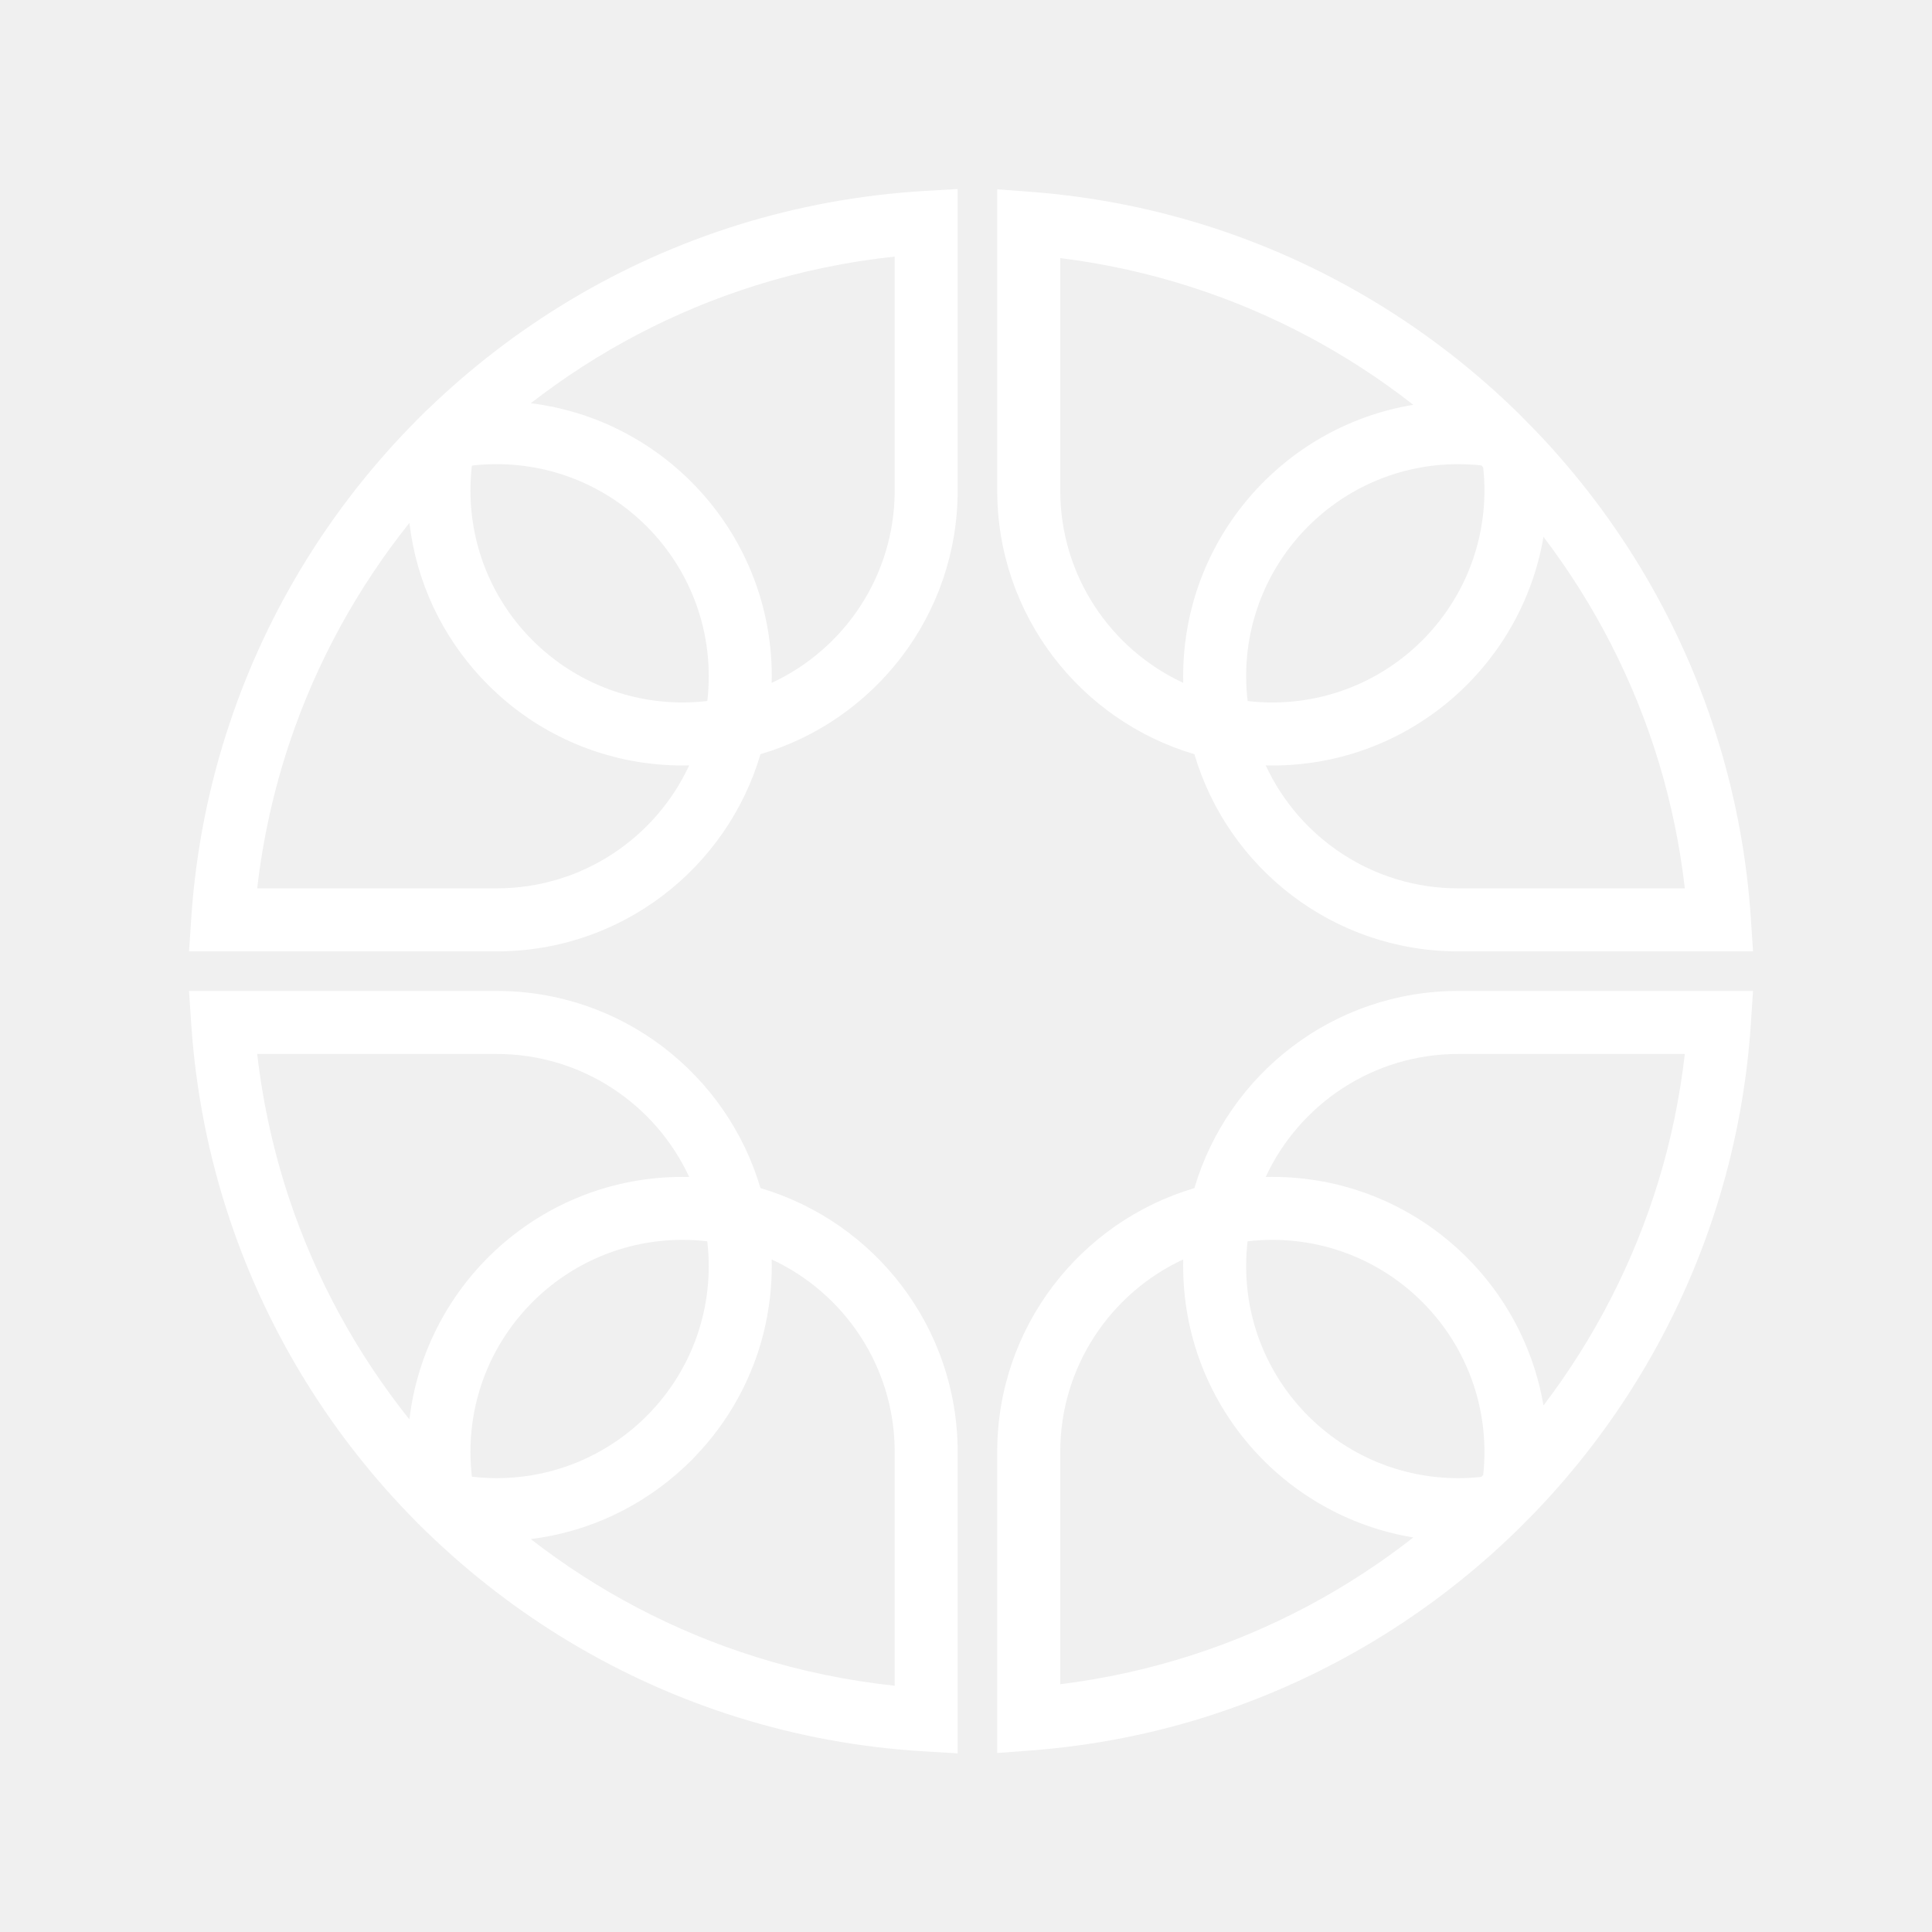
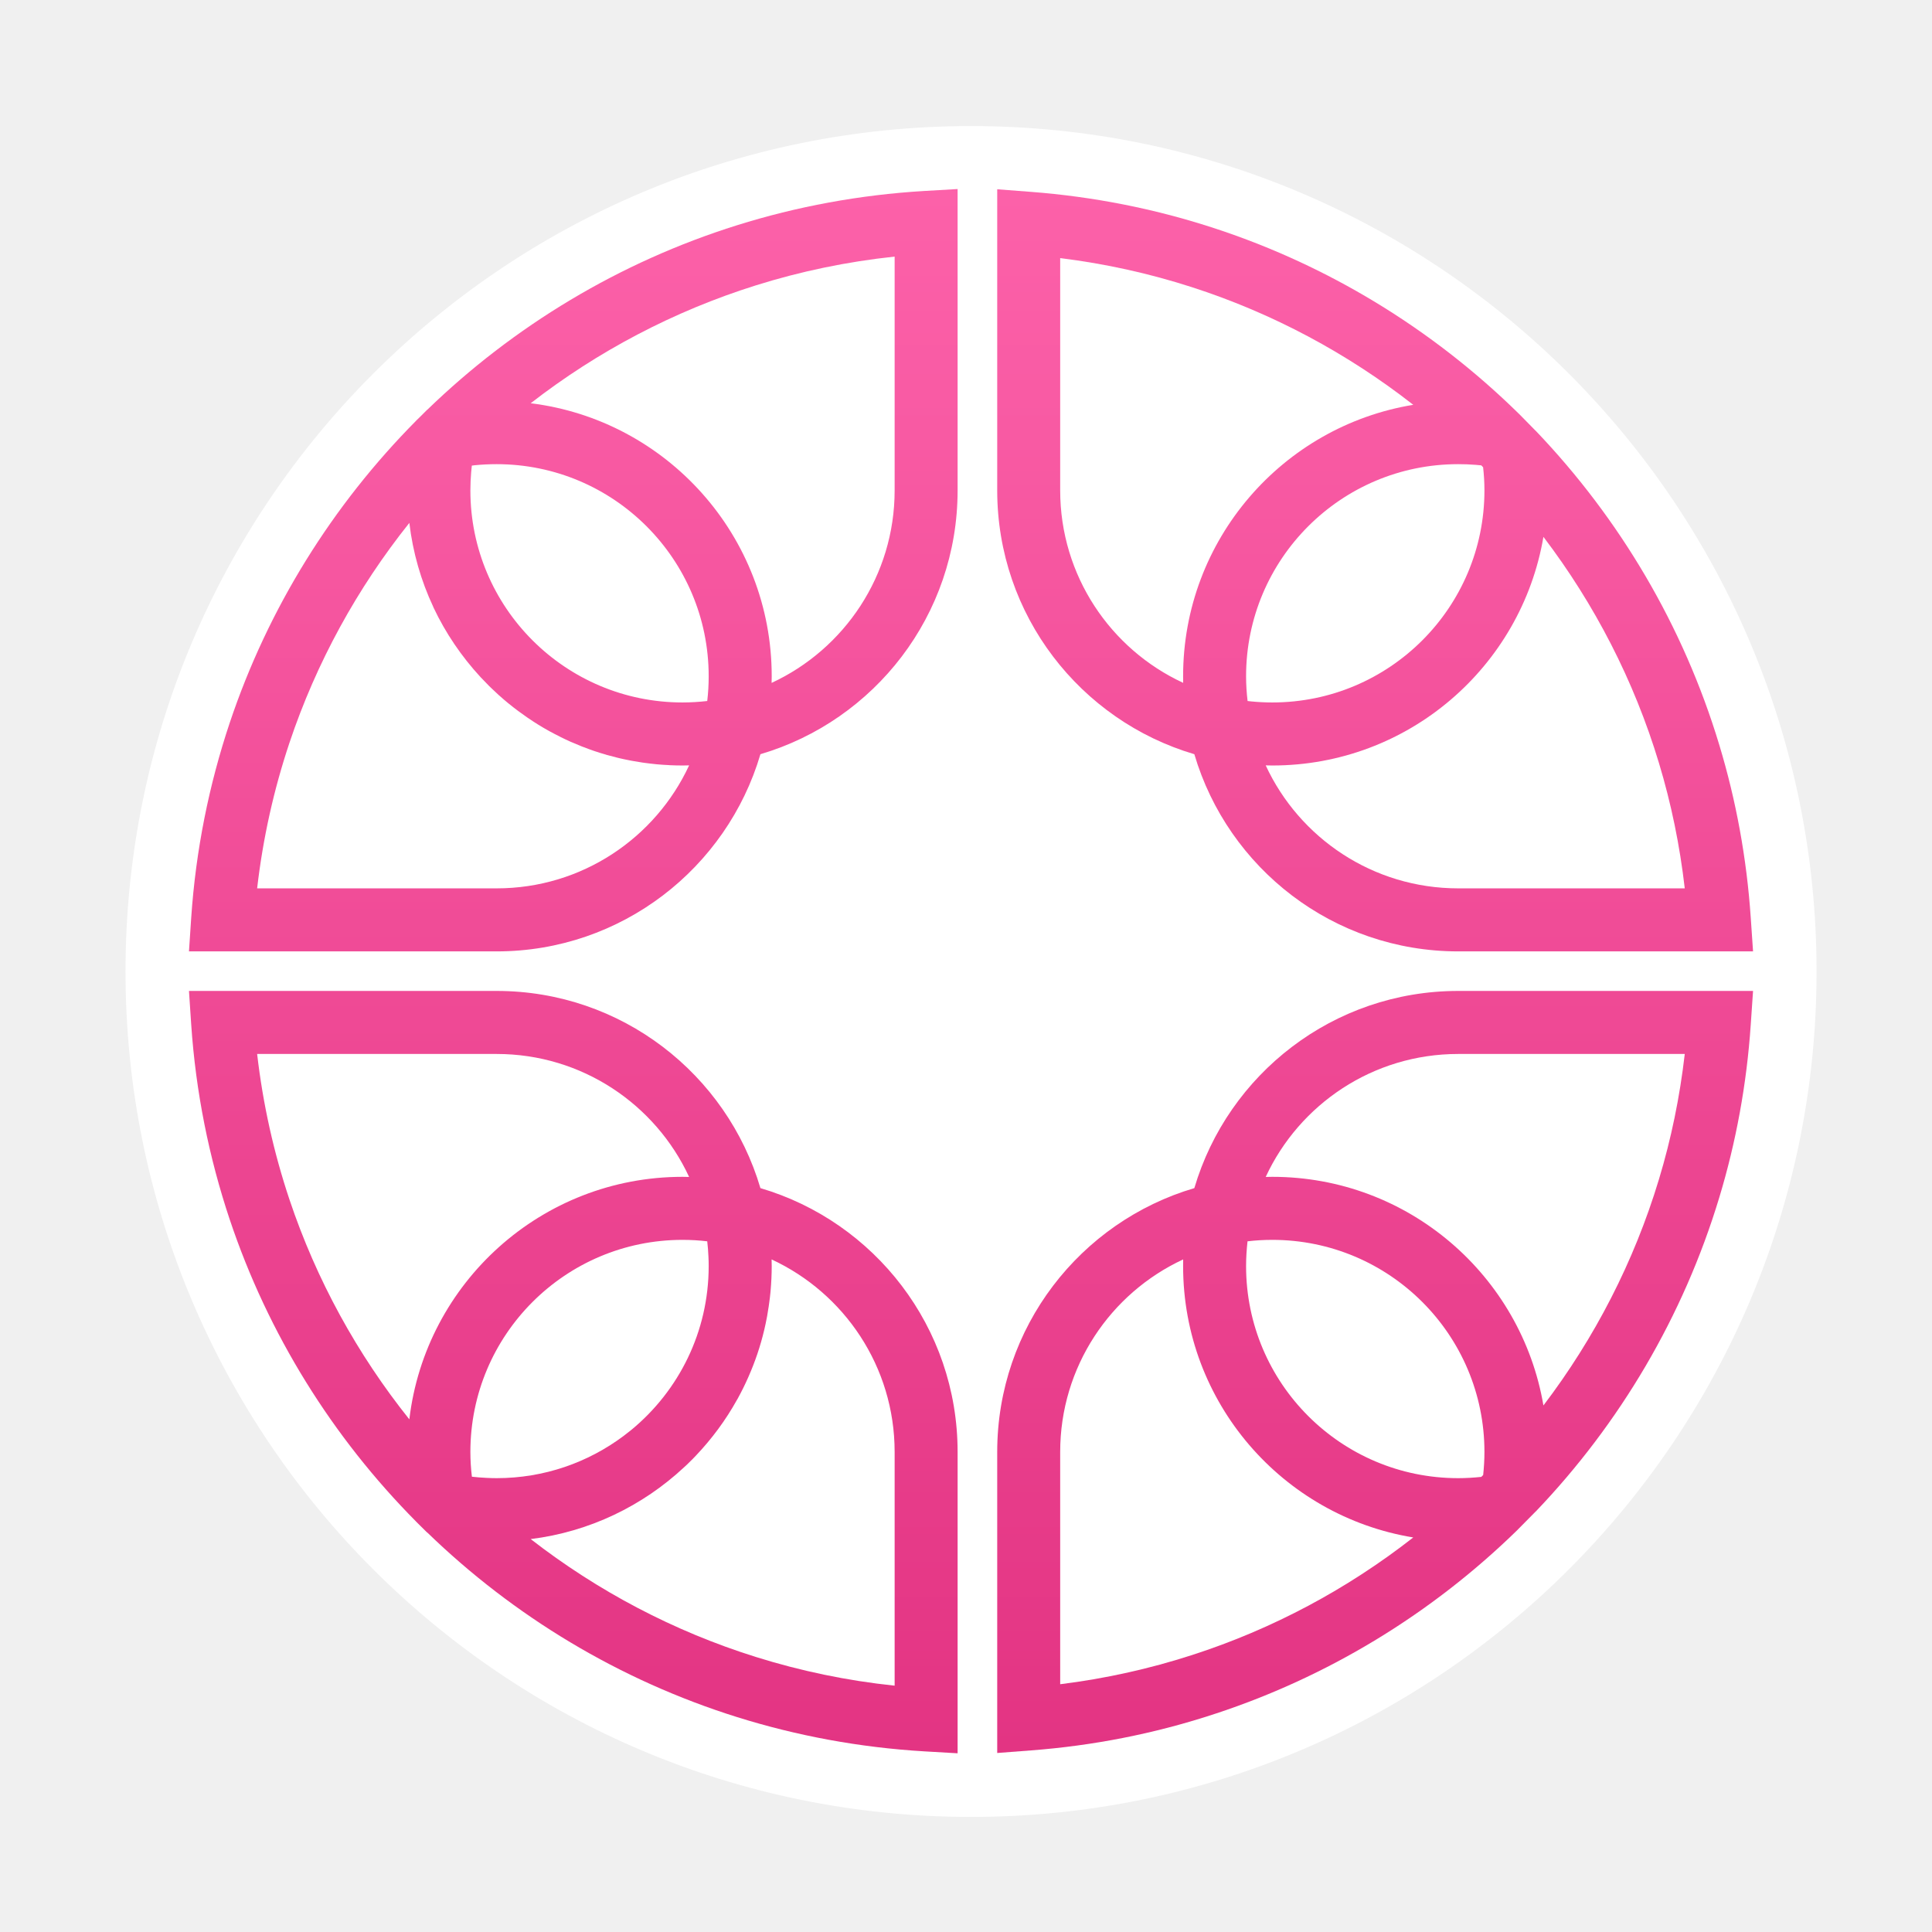
<svg xmlns="http://www.w3.org/2000/svg" width="32" height="32" viewBox="0 0 32 32" fill="none">
-   <path fill-rule="evenodd" clip-rule="evenodd" d="M8.226 16.413C10.295 16.413 12.039 17.791 12.596 19.679C14.484 20.236 15.862 21.981 15.862 24.049V29.041L15.309 29.008C14.237 28.945 13.198 28.751 12.21 28.441C10.26 27.831 8.509 26.77 7.078 25.384L7.075 25.383L6.967 25.277C6.959 25.268 6.95 25.259 6.941 25.25L6.892 25.203L6.892 25.201C5.511 23.808 4.443 22.102 3.806 20.199C3.462 19.173 3.244 18.091 3.168 16.97L3.131 16.413H8.226ZM12.783 20.97C12.783 21.11 12.776 21.249 12.764 21.386C12.763 21.393 12.763 21.4 12.762 21.407C12.756 21.468 12.748 21.529 12.74 21.589C12.738 21.604 12.736 21.619 12.734 21.633C12.726 21.689 12.717 21.745 12.707 21.8C12.704 21.812 12.702 21.824 12.7 21.836C12.689 21.896 12.676 21.956 12.662 22.015C12.661 22.02 12.659 22.026 12.658 22.032C12.595 22.298 12.508 22.554 12.4 22.8C12.398 22.804 12.396 22.809 12.394 22.813C12.341 22.933 12.283 23.05 12.22 23.165C12.216 23.172 12.212 23.179 12.208 23.186C12.021 23.522 11.791 23.832 11.527 24.109C11.511 24.126 11.496 24.143 11.48 24.159C11.447 24.192 11.415 24.224 11.382 24.256C11.364 24.272 11.347 24.288 11.33 24.304C10.646 24.942 9.767 25.371 8.791 25.492C9.896 26.35 11.156 27.018 12.522 27.445C13.259 27.676 14.027 27.837 14.819 27.921V24.049C14.819 22.637 13.984 21.418 12.781 20.86C12.782 20.897 12.783 20.933 12.783 20.97ZM11.306 20.536C9.365 20.536 7.792 22.109 7.792 24.049C7.792 24.188 7.801 24.325 7.816 24.459C7.894 24.468 7.973 24.474 8.052 24.478C8.11 24.481 8.168 24.483 8.226 24.483C9.014 24.483 9.742 24.223 10.328 23.785C10.373 23.751 10.417 23.717 10.461 23.681C11.242 23.036 11.739 22.061 11.739 20.97C11.739 20.917 11.737 20.864 11.735 20.812C11.731 20.727 11.724 20.643 11.715 20.56C11.581 20.544 11.444 20.536 11.306 20.536ZM4.26 17.457C4.356 18.29 4.537 19.096 4.795 19.868C5.242 21.203 5.92 22.432 6.781 23.51C7.048 21.247 8.972 19.493 11.306 19.493C11.342 19.493 11.379 19.493 11.415 19.494C10.857 18.291 9.639 17.457 8.226 17.457H4.26Z" fill="white" />
-   <path fill-rule="evenodd" clip-rule="evenodd" d="M28.999 16.971C28.932 17.959 28.755 18.917 28.478 19.833C27.882 21.808 26.827 23.583 25.438 25.034L25.435 25.037L25.432 25.041L25.153 25.322L25.153 25.321C25.149 25.325 25.145 25.33 25.141 25.334C23.726 26.72 21.993 27.784 20.062 28.407L20.062 28.408C19.111 28.715 18.111 28.914 17.079 28.993L16.517 29.035V24.049C16.517 21.981 17.896 20.236 19.783 19.679C20.34 17.791 22.085 16.413 24.154 16.413H29.036L28.999 16.971ZM19.598 20.86C18.395 21.418 17.561 22.637 17.561 24.049V27.896C18.312 27.803 19.041 27.64 19.741 27.415C21.084 26.982 22.322 26.316 23.409 25.465C21.247 25.11 19.597 23.233 19.597 20.97C19.597 20.933 19.597 20.897 19.598 20.86ZM21.074 20.536C20.935 20.536 20.799 20.544 20.664 20.56C20.648 20.695 20.64 20.831 20.64 20.97C20.64 22.91 22.213 24.483 24.153 24.483C24.283 24.483 24.41 24.476 24.535 24.462L24.566 24.431C24.58 24.306 24.587 24.178 24.587 24.049C24.587 22.109 23.014 20.536 21.074 20.536ZM24.154 17.457C22.741 17.457 21.522 18.291 20.964 19.494C21.001 19.493 21.038 19.493 21.074 19.493C23.328 19.493 25.199 21.13 25.565 23.279C26.411 22.166 27.065 20.901 27.479 19.531C27.681 18.863 27.824 18.17 27.906 17.457H24.154Z" fill="white" />
-   <path fill-rule="evenodd" clip-rule="evenodd" d="M15.862 8.122C15.862 10.191 14.484 11.935 12.596 12.492C12.039 14.38 10.295 15.758 8.226 15.758H3.131L3.168 15.201C3.244 14.08 3.462 12.998 3.806 11.973C4.443 10.069 5.511 8.363 6.892 6.97L6.893 6.968L6.967 6.895L7.074 6.788L7.077 6.788C8.509 5.401 10.26 4.341 12.21 3.73C13.198 3.421 14.237 3.227 15.309 3.163L15.862 3.131V8.122ZM6.781 8.661C5.92 9.739 5.242 10.969 4.795 12.304C4.537 13.075 4.356 13.882 4.26 14.714H8.226C9.639 14.714 10.857 13.88 11.415 12.677C11.378 12.678 11.342 12.679 11.306 12.679C11.234 12.679 11.162 12.677 11.091 12.674C11.089 12.674 11.088 12.673 11.086 12.673C11.016 12.67 10.947 12.665 10.878 12.659C10.875 12.658 10.873 12.658 10.87 12.658C10.807 12.652 10.745 12.644 10.683 12.636C10.668 12.634 10.654 12.632 10.639 12.63C10.582 12.622 10.526 12.612 10.47 12.602C10.457 12.599 10.443 12.597 10.429 12.594C10.374 12.583 10.318 12.572 10.264 12.559C10.25 12.556 10.237 12.552 10.223 12.549C10.165 12.535 10.106 12.519 10.048 12.503C10.043 12.501 10.038 12.5 10.033 12.498C9.976 12.482 9.919 12.464 9.862 12.445C9.851 12.441 9.84 12.438 9.829 12.434C9.777 12.416 9.727 12.398 9.677 12.379C9.664 12.374 9.651 12.369 9.638 12.364C9.584 12.343 9.531 12.32 9.478 12.297C9.469 12.293 9.459 12.289 9.45 12.285C9.394 12.26 9.339 12.234 9.285 12.207C9.279 12.204 9.273 12.201 9.266 12.197C9.213 12.171 9.159 12.143 9.107 12.114C9.098 12.109 9.089 12.104 9.08 12.099C8.967 12.036 8.857 11.968 8.75 11.896C8.747 11.893 8.743 11.89 8.74 11.888C8.633 11.815 8.53 11.738 8.43 11.657C8.426 11.654 8.422 11.65 8.418 11.647C8.369 11.607 8.322 11.566 8.275 11.524C8.271 11.521 8.267 11.517 8.263 11.514C8.23 11.484 8.197 11.453 8.165 11.422C8.145 11.403 8.125 11.384 8.105 11.365C8.077 11.337 8.05 11.309 8.023 11.28C8.002 11.259 7.981 11.238 7.961 11.216C7.647 10.876 7.383 10.489 7.183 10.066C7.181 10.061 7.179 10.056 7.176 10.051C6.975 9.621 6.839 9.153 6.781 8.661ZM8.226 7.688C8.103 7.688 7.982 7.694 7.863 7.706L7.863 7.707C7.847 7.708 7.831 7.71 7.816 7.712C7.811 7.748 7.808 7.785 7.805 7.822C7.796 7.921 7.792 8.021 7.792 8.122C7.792 10.062 9.365 11.635 11.306 11.635C11.444 11.635 11.581 11.626 11.715 11.611C11.731 11.477 11.739 11.34 11.739 11.201C11.739 9.261 10.166 7.688 8.226 7.688ZM14.819 4.25C14.027 4.334 13.259 4.495 12.522 4.726C11.156 5.154 9.896 5.821 8.791 6.679C11.041 6.957 12.783 8.876 12.783 11.201C12.783 11.238 12.782 11.274 12.781 11.311C13.984 10.753 14.819 9.535 14.819 8.122V4.25Z" fill="white" />
-   <path fill-rule="evenodd" clip-rule="evenodd" d="M17.079 3.178C18.111 3.257 19.111 3.456 20.062 3.763C21.994 4.387 23.726 5.451 25.141 6.837C25.145 6.841 25.149 6.845 25.153 6.849L25.154 6.849L25.433 7.133L25.436 7.135L25.438 7.138C26.827 8.589 27.882 10.364 28.478 12.339C28.755 13.255 28.932 14.213 28.999 15.201L29.036 15.758H24.154C22.085 15.758 20.34 14.38 19.783 12.492C17.896 11.935 16.517 10.19 16.517 8.122V3.136L17.079 3.178ZM25.565 8.892C25.199 11.042 23.328 12.679 21.074 12.679C21.038 12.679 21.001 12.678 20.964 12.677C21.522 13.88 22.741 14.714 24.154 14.714H27.906C27.824 14.002 27.681 13.309 27.479 12.64C27.065 11.271 26.411 10.005 25.565 8.892ZM24.153 7.688C22.213 7.688 20.64 9.261 20.64 11.201C20.64 11.34 20.649 11.477 20.665 11.611C20.685 11.614 20.706 11.616 20.727 11.618H20.728C20.842 11.63 20.957 11.635 21.074 11.635C23.014 11.635 24.587 10.062 24.587 8.122C24.587 7.993 24.58 7.865 24.566 7.74L24.536 7.709C24.503 7.705 24.471 7.702 24.438 7.699L24.437 7.699C24.344 7.692 24.249 7.688 24.153 7.688ZM17.561 8.122C17.561 9.534 18.395 10.753 19.598 11.31C19.597 11.274 19.597 11.238 19.597 11.201C19.597 8.938 21.247 7.061 23.409 6.705C22.322 5.855 21.083 5.19 19.741 4.757C19.041 4.531 18.312 4.368 17.561 4.275V8.122Z" fill="white" />
+   <path d="M30.088 16.091C30.088 23.825 23.818 30.094 16.083 30.094C8.349 30.094 2.079 23.825 2.079 16.091C2.079 8.357 8.349 2.088 16.083 2.088C23.818 2.088 30.088 8.357 30.088 16.091Z" fill="white" />
+   <path fill-rule="evenodd" clip-rule="evenodd" d="M8.226 16.413C10.294 16.413 12.038 17.791 12.595 19.679C14.483 20.235 15.861 21.98 15.861 24.049V29.04L15.309 29.008C14.236 28.944 13.197 28.75 12.21 28.441C10.259 27.83 8.508 26.77 7.077 25.383L7.074 25.383L6.967 25.277C6.958 25.268 6.949 25.259 6.94 25.25L6.892 25.203L6.891 25.201C5.51 23.808 4.442 22.102 3.805 20.199C3.462 19.173 3.243 18.091 3.167 16.97L3.13 16.413H8.226ZM12.782 20.97C12.782 21.11 12.775 21.249 12.763 21.385C12.762 21.393 12.762 21.4 12.761 21.407C12.755 21.468 12.748 21.529 12.739 21.589C12.737 21.604 12.735 21.619 12.733 21.633C12.725 21.689 12.716 21.745 12.706 21.8C12.704 21.812 12.702 21.824 12.699 21.835C12.688 21.896 12.675 21.955 12.661 22.015C12.66 22.02 12.659 22.026 12.657 22.032C12.594 22.298 12.507 22.554 12.399 22.799C12.397 22.804 12.395 22.809 12.393 22.813C12.34 22.933 12.282 23.05 12.219 23.165C12.215 23.172 12.211 23.178 12.207 23.185C12.02 23.522 11.79 23.832 11.527 24.109C11.511 24.126 11.495 24.142 11.479 24.159C11.447 24.192 11.414 24.224 11.381 24.256C11.364 24.272 11.346 24.288 11.329 24.304C10.645 24.941 9.766 25.371 8.79 25.492C9.895 26.35 11.155 27.018 12.521 27.445C13.258 27.676 14.026 27.837 14.818 27.92V24.049C14.818 22.636 13.983 21.418 12.78 20.86C12.781 20.897 12.782 20.933 12.782 20.97ZM11.305 20.536C9.364 20.536 7.791 22.109 7.791 24.049C7.791 24.188 7.8 24.325 7.816 24.459C7.893 24.468 7.972 24.474 8.052 24.478C8.109 24.481 8.167 24.483 8.225 24.483C9.013 24.483 9.741 24.223 10.327 23.785C10.372 23.751 10.416 23.716 10.46 23.681C11.241 23.036 11.738 22.061 11.738 20.97C11.738 20.917 11.737 20.864 11.734 20.812C11.73 20.727 11.724 20.643 11.714 20.56C11.58 20.544 11.443 20.536 11.305 20.536ZM4.259 17.457C4.355 18.29 4.536 19.096 4.794 19.867C5.241 21.202 5.919 22.432 6.78 23.509C7.047 21.247 8.971 19.492 11.305 19.492C11.341 19.492 11.378 19.493 11.414 19.494C10.857 18.291 9.638 17.457 8.226 17.457H4.259Z" fill="url(#paint0_linear_2168_4371)" />
+   <path fill-rule="evenodd" clip-rule="evenodd" d="M28.998 16.97C28.931 17.959 28.754 18.917 28.477 19.833C27.881 21.807 26.826 23.582 25.438 25.034L25.434 25.037L25.431 25.04L25.152 25.322L25.152 25.321C25.148 25.325 25.145 25.329 25.141 25.334C23.725 26.72 21.992 27.784 20.061 28.407L20.061 28.407C19.11 28.715 18.11 28.914 17.078 28.992L16.517 29.035V24.049C16.517 21.981 17.895 20.235 19.782 19.679C20.339 17.791 22.084 16.413 24.153 16.413H29.036L28.998 16.97ZM19.597 20.86C18.394 21.418 17.56 22.637 17.56 24.049V27.896C18.311 27.803 19.04 27.64 19.74 27.414C21.083 26.981 22.321 26.316 23.408 25.465C21.246 25.11 19.596 23.233 19.596 20.97C19.596 20.933 19.596 20.896 19.597 20.86ZM21.073 20.536C20.934 20.536 20.798 20.544 20.663 20.56C20.648 20.694 20.639 20.831 20.639 20.97C20.639 22.91 22.212 24.483 24.152 24.483C24.282 24.483 24.409 24.475 24.535 24.462L24.566 24.431C24.579 24.306 24.587 24.178 24.587 24.049C24.587 22.109 23.014 20.536 21.073 20.536ZM24.153 17.457C22.74 17.457 21.521 18.291 20.964 19.494C21 19.493 21.037 19.492 21.073 19.492C23.327 19.492 25.198 21.129 25.564 23.279C26.41 22.166 27.065 20.901 27.478 19.531C27.68 18.863 27.823 18.169 27.905 17.457H24.153Z" fill="url(#paint1_linear_2168_4371)" />
+   <path fill-rule="evenodd" clip-rule="evenodd" d="M15.861 8.122C15.861 10.191 14.483 11.935 12.595 12.492C12.039 14.379 10.294 15.758 8.226 15.758H3.13L3.167 15.201C3.243 14.08 3.462 12.998 3.805 11.972C4.442 10.069 5.51 8.363 6.891 6.97L6.892 6.968L6.967 6.895L7.074 6.788L7.076 6.788C8.508 5.401 10.259 4.341 12.21 3.73C13.197 3.421 14.236 3.227 15.309 3.163L15.861 3.131V8.122ZM6.78 8.661C5.919 9.739 5.241 10.969 4.794 12.304C4.536 13.075 4.355 13.882 4.259 14.714H8.226C9.638 14.714 10.856 13.88 11.414 12.677C11.377 12.678 11.341 12.679 11.305 12.679C11.233 12.679 11.161 12.677 11.09 12.674C11.089 12.673 11.087 12.673 11.085 12.673C11.015 12.67 10.946 12.665 10.877 12.659C10.874 12.658 10.872 12.658 10.869 12.658C10.806 12.652 10.744 12.644 10.682 12.636C10.668 12.634 10.653 12.632 10.638 12.63C10.582 12.621 10.525 12.612 10.47 12.602C10.456 12.599 10.442 12.596 10.428 12.594C10.373 12.583 10.318 12.572 10.263 12.559C10.249 12.556 10.236 12.552 10.222 12.549C10.164 12.534 10.105 12.519 10.047 12.503C10.043 12.501 10.038 12.5 10.033 12.498C9.975 12.482 9.918 12.464 9.861 12.445C9.85 12.441 9.839 12.438 9.828 12.434C9.777 12.416 9.726 12.398 9.676 12.378C9.663 12.373 9.65 12.369 9.638 12.364C9.584 12.342 9.53 12.32 9.478 12.297C9.468 12.293 9.458 12.289 9.449 12.285C9.393 12.26 9.339 12.234 9.284 12.207C9.278 12.204 9.272 12.2 9.266 12.197C9.212 12.17 9.158 12.143 9.106 12.114C9.097 12.109 9.088 12.104 9.079 12.099C8.966 12.036 8.856 11.968 8.75 11.895C8.746 11.893 8.743 11.89 8.739 11.888C8.633 11.815 8.529 11.738 8.43 11.657C8.426 11.653 8.421 11.65 8.417 11.647C8.368 11.607 8.321 11.566 8.274 11.524C8.27 11.521 8.266 11.517 8.262 11.514C8.229 11.484 8.197 11.453 8.164 11.422C8.144 11.403 8.124 11.384 8.104 11.365C8.076 11.337 8.049 11.309 8.022 11.28C8.001 11.259 7.98 11.238 7.96 11.216C7.646 10.876 7.382 10.489 7.182 10.066C7.18 10.061 7.178 10.056 7.176 10.051C6.974 9.62 6.838 9.153 6.78 8.661ZM8.225 7.688C8.103 7.688 7.981 7.694 7.862 7.706L7.862 7.706C7.846 7.708 7.831 7.71 7.815 7.712C7.811 7.748 7.807 7.785 7.804 7.822C7.796 7.921 7.791 8.021 7.791 8.122C7.791 10.062 9.364 11.635 11.305 11.635C11.443 11.635 11.58 11.626 11.714 11.611C11.73 11.476 11.738 11.34 11.738 11.201C11.738 9.261 10.165 7.688 8.225 7.688ZM14.818 4.25C14.026 4.334 13.258 4.495 12.521 4.726C11.156 5.154 9.895 5.821 8.79 6.679C11.04 6.957 12.782 8.876 12.782 11.201C12.782 11.238 12.781 11.274 12.78 11.311C13.983 10.753 14.818 9.535 14.818 8.122V4.25Z" fill="url(#paint2_linear_2168_4371)" />
+   <path fill-rule="evenodd" clip-rule="evenodd" d="M17.078 3.178C18.11 3.257 19.11 3.456 20.061 3.763C21.993 4.386 23.725 5.451 25.141 6.837C25.145 6.841 25.148 6.845 25.152 6.849L25.153 6.848L25.432 7.132L25.435 7.135L25.438 7.137C26.826 8.589 27.881 10.364 28.477 12.339C28.754 13.254 28.931 14.213 28.998 15.201L29.036 15.758H24.153C22.084 15.758 20.339 14.38 19.782 12.492C17.895 11.935 16.517 10.19 16.517 8.122V3.135L17.078 3.178ZM25.564 8.892C25.198 11.042 23.327 12.679 21.073 12.679C21.037 12.679 21 12.678 20.964 12.677C21.521 13.88 22.74 14.714 24.153 14.714H27.905C27.823 14.002 27.68 13.308 27.478 12.64C27.065 11.27 26.41 10.005 25.564 8.892ZM24.152 7.688C22.212 7.688 20.639 9.261 20.639 11.201C20.639 11.34 20.648 11.477 20.664 11.611C20.685 11.613 20.706 11.616 20.727 11.618H20.727C20.841 11.629 20.957 11.635 21.073 11.635C23.014 11.635 24.587 10.062 24.587 8.122C24.587 7.992 24.579 7.865 24.565 7.739L24.535 7.708C24.503 7.705 24.47 7.702 24.438 7.699L24.436 7.699C24.343 7.691 24.249 7.688 24.152 7.688ZM17.56 8.122C17.56 9.534 18.394 10.753 19.597 11.31C19.596 11.274 19.596 11.238 19.596 11.201C19.596 8.938 21.246 7.06 23.408 6.705C22.321 5.855 21.083 5.189 19.74 4.756C19.04 4.53 18.311 4.368 17.56 4.275V8.122Z" fill="url(#paint3_linear_2168_4371)" />
+   <defs>
+     <linearGradient id="paint0_linear_2168_4371" x1="16.083" y1="3.131" x2="16.083" y2="29.04" gradientUnits="userSpaceOnUse">
+       <stop stop-color="#FC61A9" />
+       <stop offset="1" stop-color="#E33483" />
+     </linearGradient>
+     <linearGradient id="paint1_linear_2168_4371" x1="16.083" y1="3.131" x2="16.083" y2="29.04" gradientUnits="userSpaceOnUse">
+       <stop stop-color="#FC61A9" />
+       <stop offset="1" stop-color="#E33483" />
+     </linearGradient>
+     <linearGradient id="paint2_linear_2168_4371" x1="16.083" y1="3.131" x2="16.083" y2="29.04" gradientUnits="userSpaceOnUse">
+       <stop stop-color="#FC61A9" />
+       <stop offset="1" stop-color="#E33483" />
+     </linearGradient>
+     <linearGradient id="paint3_linear_2168_4371" x1="16.083" y1="3.131" x2="16.083" y2="29.04" gradientUnits="userSpaceOnUse">
+       <stop stop-color="#FC61A9" />
+       <stop offset="1" stop-color="#E33483" />
+     </linearGradient>
+   </defs>
</svg>
